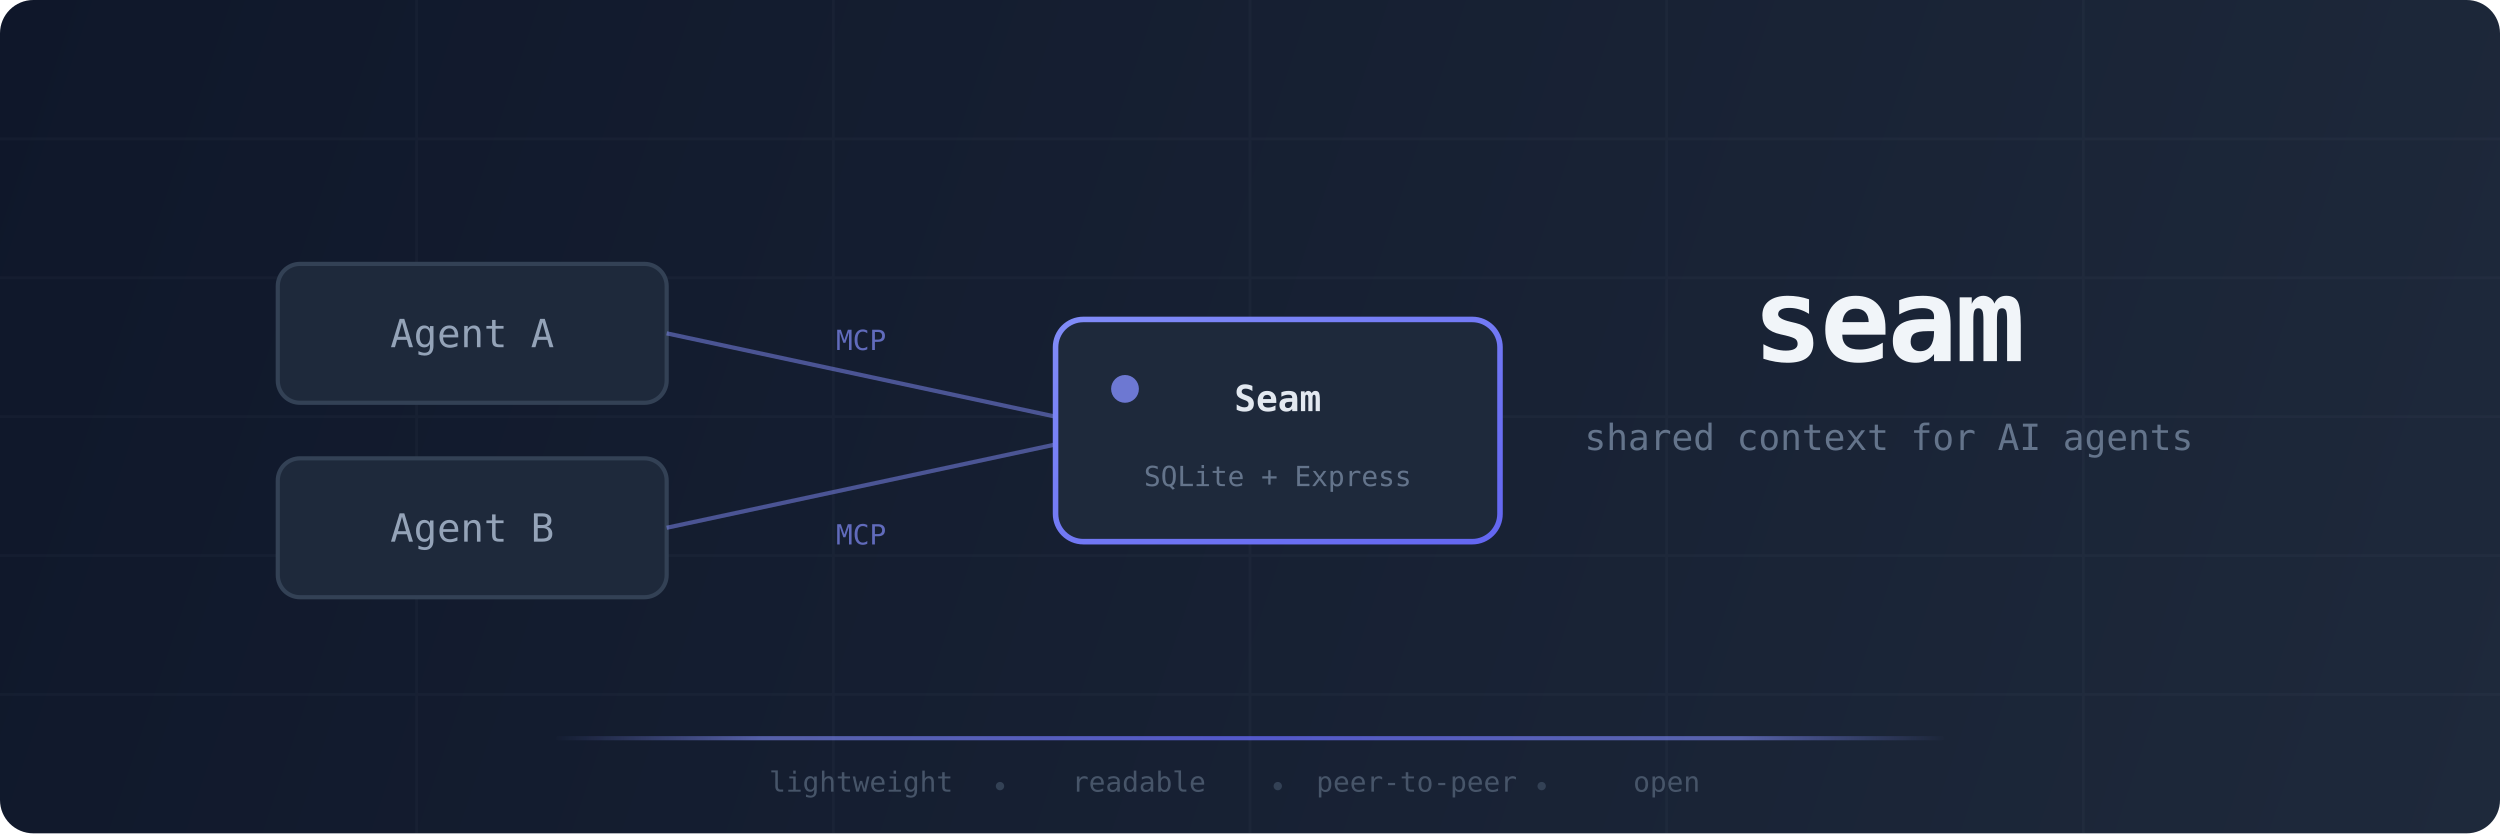
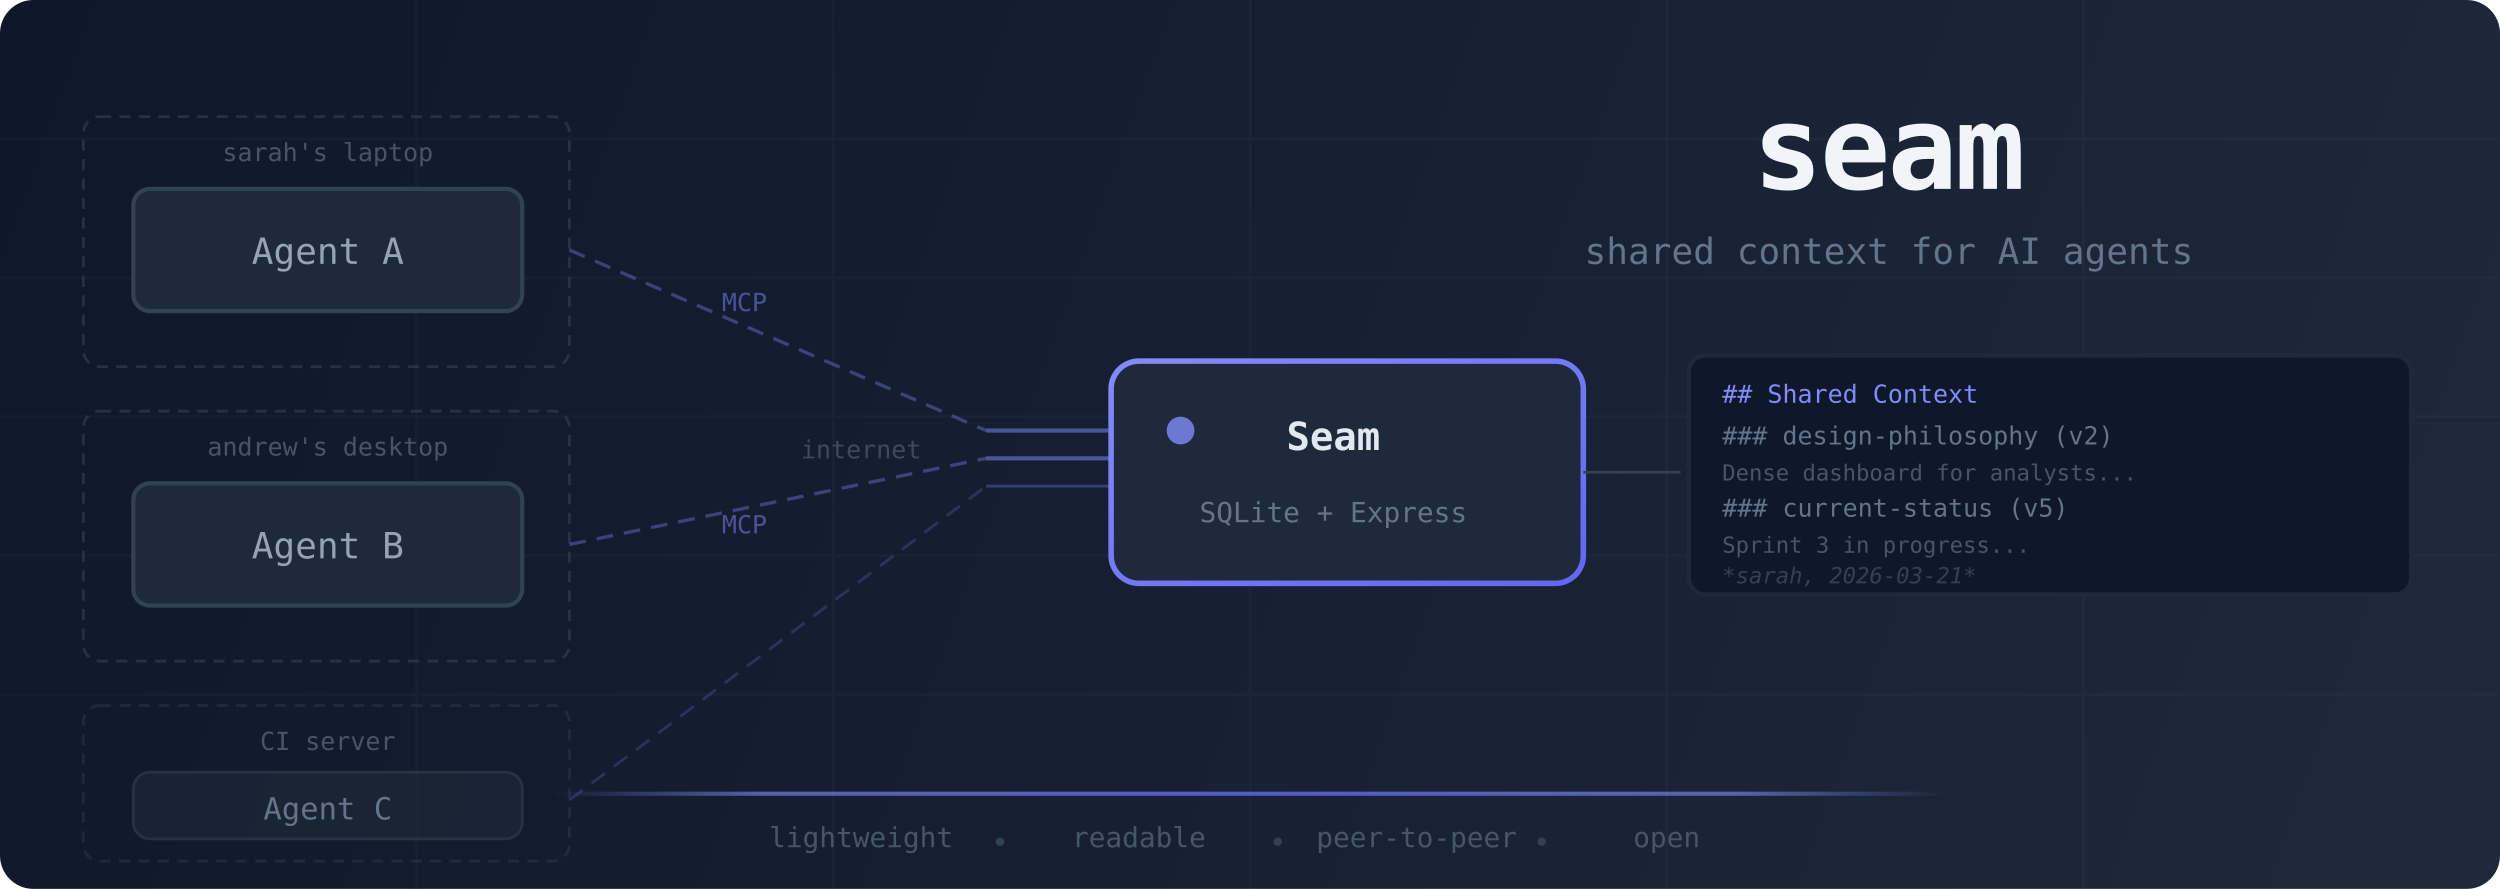
- <svg xmlns="http://www.w3.org/2000/svg" viewBox="0 0 900 300" fill="none">
+ <svg xmlns="http://www.w3.org/2000/svg" viewBox="0 0 900 320" fill="none">
  <defs>
-     <linearGradient id="bg" x1="0" y1="0" x2="900" y2="300" gradientUnits="userSpaceOnUse">
+     <linearGradient id="bg" x1="0" y1="0" x2="900" y2="320" gradientUnits="userSpaceOnUse">
      <stop offset="0%" stop-color="#0f172a" />
      <stop offset="100%" stop-color="#1e293b" />
    </linearGradient>
    <linearGradient id="accent" x1="0" y1="0" x2="1" y2="1">
      <stop offset="0%" stop-color="#818cf8" />
      <stop offset="100%" stop-color="#6366f1" />
    </linearGradient>
    <linearGradient id="line" x1="0" y1="0" x2="1" y2="0">
      <stop offset="0%" stop-color="#818cf8" stop-opacity="0" />
      <stop offset="15%" stop-color="#818cf8" stop-opacity="0.6" />
      <stop offset="50%" stop-color="#6366f1" stop-opacity="0.8" />
      <stop offset="85%" stop-color="#818cf8" stop-opacity="0.6" />
      <stop offset="100%" stop-color="#818cf8" stop-opacity="0" />
    </linearGradient>
+     <linearGradient id="dashed-line" x1="0" y1="0" x2="1" y2="0">
+       <stop offset="0%" stop-color="#818cf8" stop-opacity="0.2" />
+       <stop offset="50%" stop-color="#818cf8" stop-opacity="0.5" />
+       <stop offset="100%" stop-color="#818cf8" stop-opacity="0.8" />
+     </linearGradient>
  </defs>
-   <rect width="900" height="300" rx="12" fill="url(#bg)" />
+   <rect width="900" height="320" rx="12" fill="url(#bg)" />
  <g opacity="0.04" stroke="#94a3b8" stroke-width="1">
    <line x1="0" y1="50" x2="900" y2="50" />
    <line x1="0" y1="100" x2="900" y2="100" />
    <line x1="0" y1="150" x2="900" y2="150" />
    <line x1="0" y1="200" x2="900" y2="200" />
    <line x1="0" y1="250" x2="900" y2="250" />
-     <line x1="150" y1="0" x2="150" y2="300" />
-     <line x1="300" y1="0" x2="300" y2="300" />
-     <line x1="450" y1="0" x2="450" y2="300" />
-     <line x1="600" y1="0" x2="600" y2="300" />
-     <line x1="750" y1="0" x2="750" y2="300" />
+     <line x1="150" y1="0" x2="150" y2="320" />
+     <line x1="300" y1="0" x2="300" y2="320" />
+     <line x1="450" y1="0" x2="450" y2="320" />
+     <line x1="600" y1="0" x2="600" y2="320" />
+     <line x1="750" y1="0" x2="750" y2="320" />
  </g>
-   <rect x="100" y="95" width="140" height="50" rx="8" fill="#1e293b" stroke="#334155" stroke-width="1.5" />
-   <text x="170" y="125" text-anchor="middle" font-family="ui-monospace, SFMono-Regular, Menlo, Monaco, monospace" font-size="14" fill="#94a3b8">Agent A</text>
-   <rect x="100" y="165" width="140" height="50" rx="8" fill="#1e293b" stroke="#334155" stroke-width="1.5" />
-   <text x="170" y="195" text-anchor="middle" font-family="ui-monospace, SFMono-Regular, Menlo, Monaco, monospace" font-size="14" fill="#94a3b8">Agent B</text>
-   <line x1="240" y1="120" x2="380" y2="150" stroke="#818cf8" stroke-width="1.5" opacity="0.5" />
-   <line x1="240" y1="190" x2="380" y2="160" stroke="#818cf8" stroke-width="1.5" opacity="0.5" />
-   <text x="310" y="126" text-anchor="middle" font-family="ui-monospace, SFMono-Regular, Menlo, Monaco, monospace" font-size="10" fill="#818cf8" opacity="0.7">MCP</text>
-   <text x="310" y="196" text-anchor="middle" font-family="ui-monospace, SFMono-Regular, Menlo, Monaco, monospace" font-size="10" fill="#818cf8" opacity="0.7">MCP</text>
-   <rect x="380" y="115" width="160" height="80" rx="10" fill="#1e293b" stroke="url(#accent)" stroke-width="2" />
-   <circle cx="405" cy="140" r="5" fill="#818cf8" opacity="0.8" />
-   <text x="460" y="148" text-anchor="middle" font-family="ui-monospace, SFMono-Regular, Menlo, Monaco, monospace" font-size="13" font-weight="bold" fill="#e2e8f0">Seam</text>
-   <text x="460" y="175" text-anchor="middle" font-family="ui-monospace, SFMono-Regular, Menlo, Monaco, monospace" font-size="10" fill="#64748b">SQLite + Express</text>
-   <text x="680" y="130" text-anchor="middle" font-family="ui-monospace, SFMono-Regular, Menlo, Monaco, monospace" font-size="42" font-weight="bold" fill="#f1f5f9" letter-spacing="-1">seam</text>
-   <text x="680" y="162" text-anchor="middle" font-family="ui-monospace, SFMono-Regular, Menlo, Monaco, monospace" font-size="13" fill="#64748b">shared context for AI agents</text>
-   <rect x="200" y="265" width="500" height="1.5" rx="1" fill="url(#line)" />
-   <text x="310" y="285" text-anchor="middle" font-family="ui-monospace, SFMono-Regular, Menlo, Monaco, monospace" font-size="10" fill="#475569">lightweight</text>
-   <text x="410" y="285" text-anchor="middle" font-family="ui-monospace, SFMono-Regular, Menlo, Monaco, monospace" font-size="10" fill="#475569">readable</text>
-   <text x="510" y="285" text-anchor="middle" font-family="ui-monospace, SFMono-Regular, Menlo, Monaco, monospace" font-size="10" fill="#475569">peer-to-peer</text>
-   <text x="600" y="285" text-anchor="middle" font-family="ui-monospace, SFMono-Regular, Menlo, Monaco, monospace" font-size="10" fill="#475569">open</text>
-   <circle cx="360" cy="283" r="1.5" fill="#334155" />
-   <circle cx="460" cy="283" r="1.5" fill="#334155" />
-   <circle cx="555" cy="283" r="1.5" fill="#334155" />
+   <text x="680" y="68" text-anchor="middle" font-family="ui-monospace, SFMono-Regular, Menlo, Monaco, monospace" font-size="42" font-weight="bold" fill="#f1f5f9" letter-spacing="-1">seam</text>
+   <text x="680" y="95" text-anchor="middle" font-family="ui-monospace, SFMono-Regular, Menlo, Monaco, monospace" font-size="13" fill="#64748b">shared context for AI agents</text>
+   <rect x="30" y="42" width="175" height="90" rx="6" fill="none" stroke="#334155" stroke-width="1" stroke-dasharray="4 3" opacity="0.6" />
+   <text x="118" y="58" text-anchor="middle" font-family="ui-monospace, SFMono-Regular, Menlo, Monaco, monospace" font-size="9" fill="#475569">sarah's laptop</text>
+   <rect x="48" y="68" width="140" height="44" rx="6" fill="#1e293b" stroke="#334155" stroke-width="1.5" />
+   <text x="118" y="95" text-anchor="middle" font-family="ui-monospace, SFMono-Regular, Menlo, Monaco, monospace" font-size="13" fill="#94a3b8">Agent A</text>
+   <rect x="30" y="148" width="175" height="90" rx="6" fill="none" stroke="#334155" stroke-width="1" stroke-dasharray="4 3" opacity="0.6" />
+   <text x="118" y="164" text-anchor="middle" font-family="ui-monospace, SFMono-Regular, Menlo, Monaco, monospace" font-size="9" fill="#475569">andrew's desktop</text>
+   <rect x="48" y="174" width="140" height="44" rx="6" fill="#1e293b" stroke="#334155" stroke-width="1.5" />
+   <text x="118" y="201" text-anchor="middle" font-family="ui-monospace, SFMono-Regular, Menlo, Monaco, monospace" font-size="13" fill="#94a3b8">Agent B</text>
+   <rect x="30" y="254" width="175" height="56" rx="6" fill="none" stroke="#334155" stroke-width="1" stroke-dasharray="4 3" opacity="0.4" />
+   <text x="118" y="270" text-anchor="middle" font-family="ui-monospace, SFMono-Regular, Menlo, Monaco, monospace" font-size="9" fill="#475569">CI server</text>
+   <rect x="48" y="278" width="140" height="24" rx="6" fill="#1e293b" stroke="#334155" stroke-width="1" opacity="0.6" />
+   <text x="118" y="295" text-anchor="middle" font-family="ui-monospace, SFMono-Regular, Menlo, Monaco, monospace" font-size="11" fill="#64748b">Agent C</text>
+   <text x="310" y="165" text-anchor="middle" font-family="ui-monospace, SFMono-Regular, Menlo, Monaco, monospace" font-size="9" fill="#475569" opacity="0.8">internet</text>
+   <line x1="205" y1="90" x2="355" y2="155" stroke="#818cf8" stroke-width="1.2" opacity="0.35" stroke-dasharray="6 4" />
+   <text x="268" y="112" text-anchor="middle" font-family="ui-monospace, SFMono-Regular, Menlo, Monaco, monospace" font-size="9" fill="#818cf8" opacity="0.5">MCP</text>
+   <line x1="205" y1="196" x2="355" y2="165" stroke="#818cf8" stroke-width="1.2" opacity="0.35" stroke-dasharray="6 4" />
+   <text x="268" y="192" text-anchor="middle" font-family="ui-monospace, SFMono-Regular, Menlo, Monaco, monospace" font-size="9" fill="#818cf8" opacity="0.5">MCP</text>
+   <line x1="205" y1="288" x2="355" y2="175" stroke="#818cf8" stroke-width="1" opacity="0.2" stroke-dasharray="6 4" />
+   <line x1="355" y1="155" x2="400" y2="155" stroke="#818cf8" stroke-width="1.5" opacity="0.5" />
+   <line x1="355" y1="165" x2="400" y2="165" stroke="#818cf8" stroke-width="1.5" opacity="0.5" />
+   <line x1="355" y1="175" x2="400" y2="175" stroke="#818cf8" stroke-width="1" opacity="0.3" />
+   <rect x="400" y="130" width="170" height="80" rx="10" fill="#1e293b" stroke="url(#accent)" stroke-width="2" />
+   <circle cx="425" cy="155" r="5" fill="#818cf8" opacity="0.8" />
+   <text x="480" y="162" text-anchor="middle" font-family="ui-monospace, SFMono-Regular, Menlo, Monaco, monospace" font-size="14" font-weight="bold" fill="#e2e8f0">Seam</text>
+   <text x="480" y="188" text-anchor="middle" font-family="ui-monospace, SFMono-Regular, Menlo, Monaco, monospace" font-size="10" fill="#64748b">SQLite + Express</text>
+   <rect x="608" y="128" width="260" height="86" rx="6" fill="#0f172a" stroke="#1e293b" stroke-width="1.5" />
+   <text x="620" y="145" font-family="ui-monospace, SFMono-Regular, Menlo, Monaco, monospace" font-size="9" fill="#818cf8">## Shared Context</text>
+   <text x="620" y="160" font-family="ui-monospace, SFMono-Regular, Menlo, Monaco, monospace" font-size="9" fill="#64748b">### design-philosophy (v2)</text>
+   <text x="620" y="173" font-family="ui-monospace, SFMono-Regular, Menlo, Monaco, monospace" font-size="8" fill="#475569">Dense dashboard for analysts...</text>
+   <text x="620" y="186" font-family="ui-monospace, SFMono-Regular, Menlo, Monaco, monospace" font-size="9" fill="#64748b">### current-status (v5)</text>
+   <text x="620" y="199" font-family="ui-monospace, SFMono-Regular, Menlo, Monaco, monospace" font-size="8" fill="#475569">Sprint 3 in progress...</text>
+   <text x="620" y="210" font-family="ui-monospace, SFMono-Regular, Menlo, Monaco, monospace" font-size="8" fill="#334155" font-style="italic">*sarah, 2026-03-21*</text>
+   <line x1="570" y1="170" x2="605" y2="170" stroke="#334155" stroke-width="1" />
+   <rect x="200" y="285" width="500" height="1.5" rx="1" fill="url(#line)" />
+   <text x="310" y="305" text-anchor="middle" font-family="ui-monospace, SFMono-Regular, Menlo, Monaco, monospace" font-size="10" fill="#475569">lightweight</text>
+   <text x="410" y="305" text-anchor="middle" font-family="ui-monospace, SFMono-Regular, Menlo, Monaco, monospace" font-size="10" fill="#475569">readable</text>
+   <text x="510" y="305" text-anchor="middle" font-family="ui-monospace, SFMono-Regular, Menlo, Monaco, monospace" font-size="10" fill="#475569">peer-to-peer</text>
+   <text x="600" y="305" text-anchor="middle" font-family="ui-monospace, SFMono-Regular, Menlo, Monaco, monospace" font-size="10" fill="#475569">open</text>
+   <circle cx="360" cy="303" r="1.5" fill="#334155" />
+   <circle cx="460" cy="303" r="1.5" fill="#334155" />
+   <circle cx="555" cy="303" r="1.5" fill="#334155" />
</svg>
